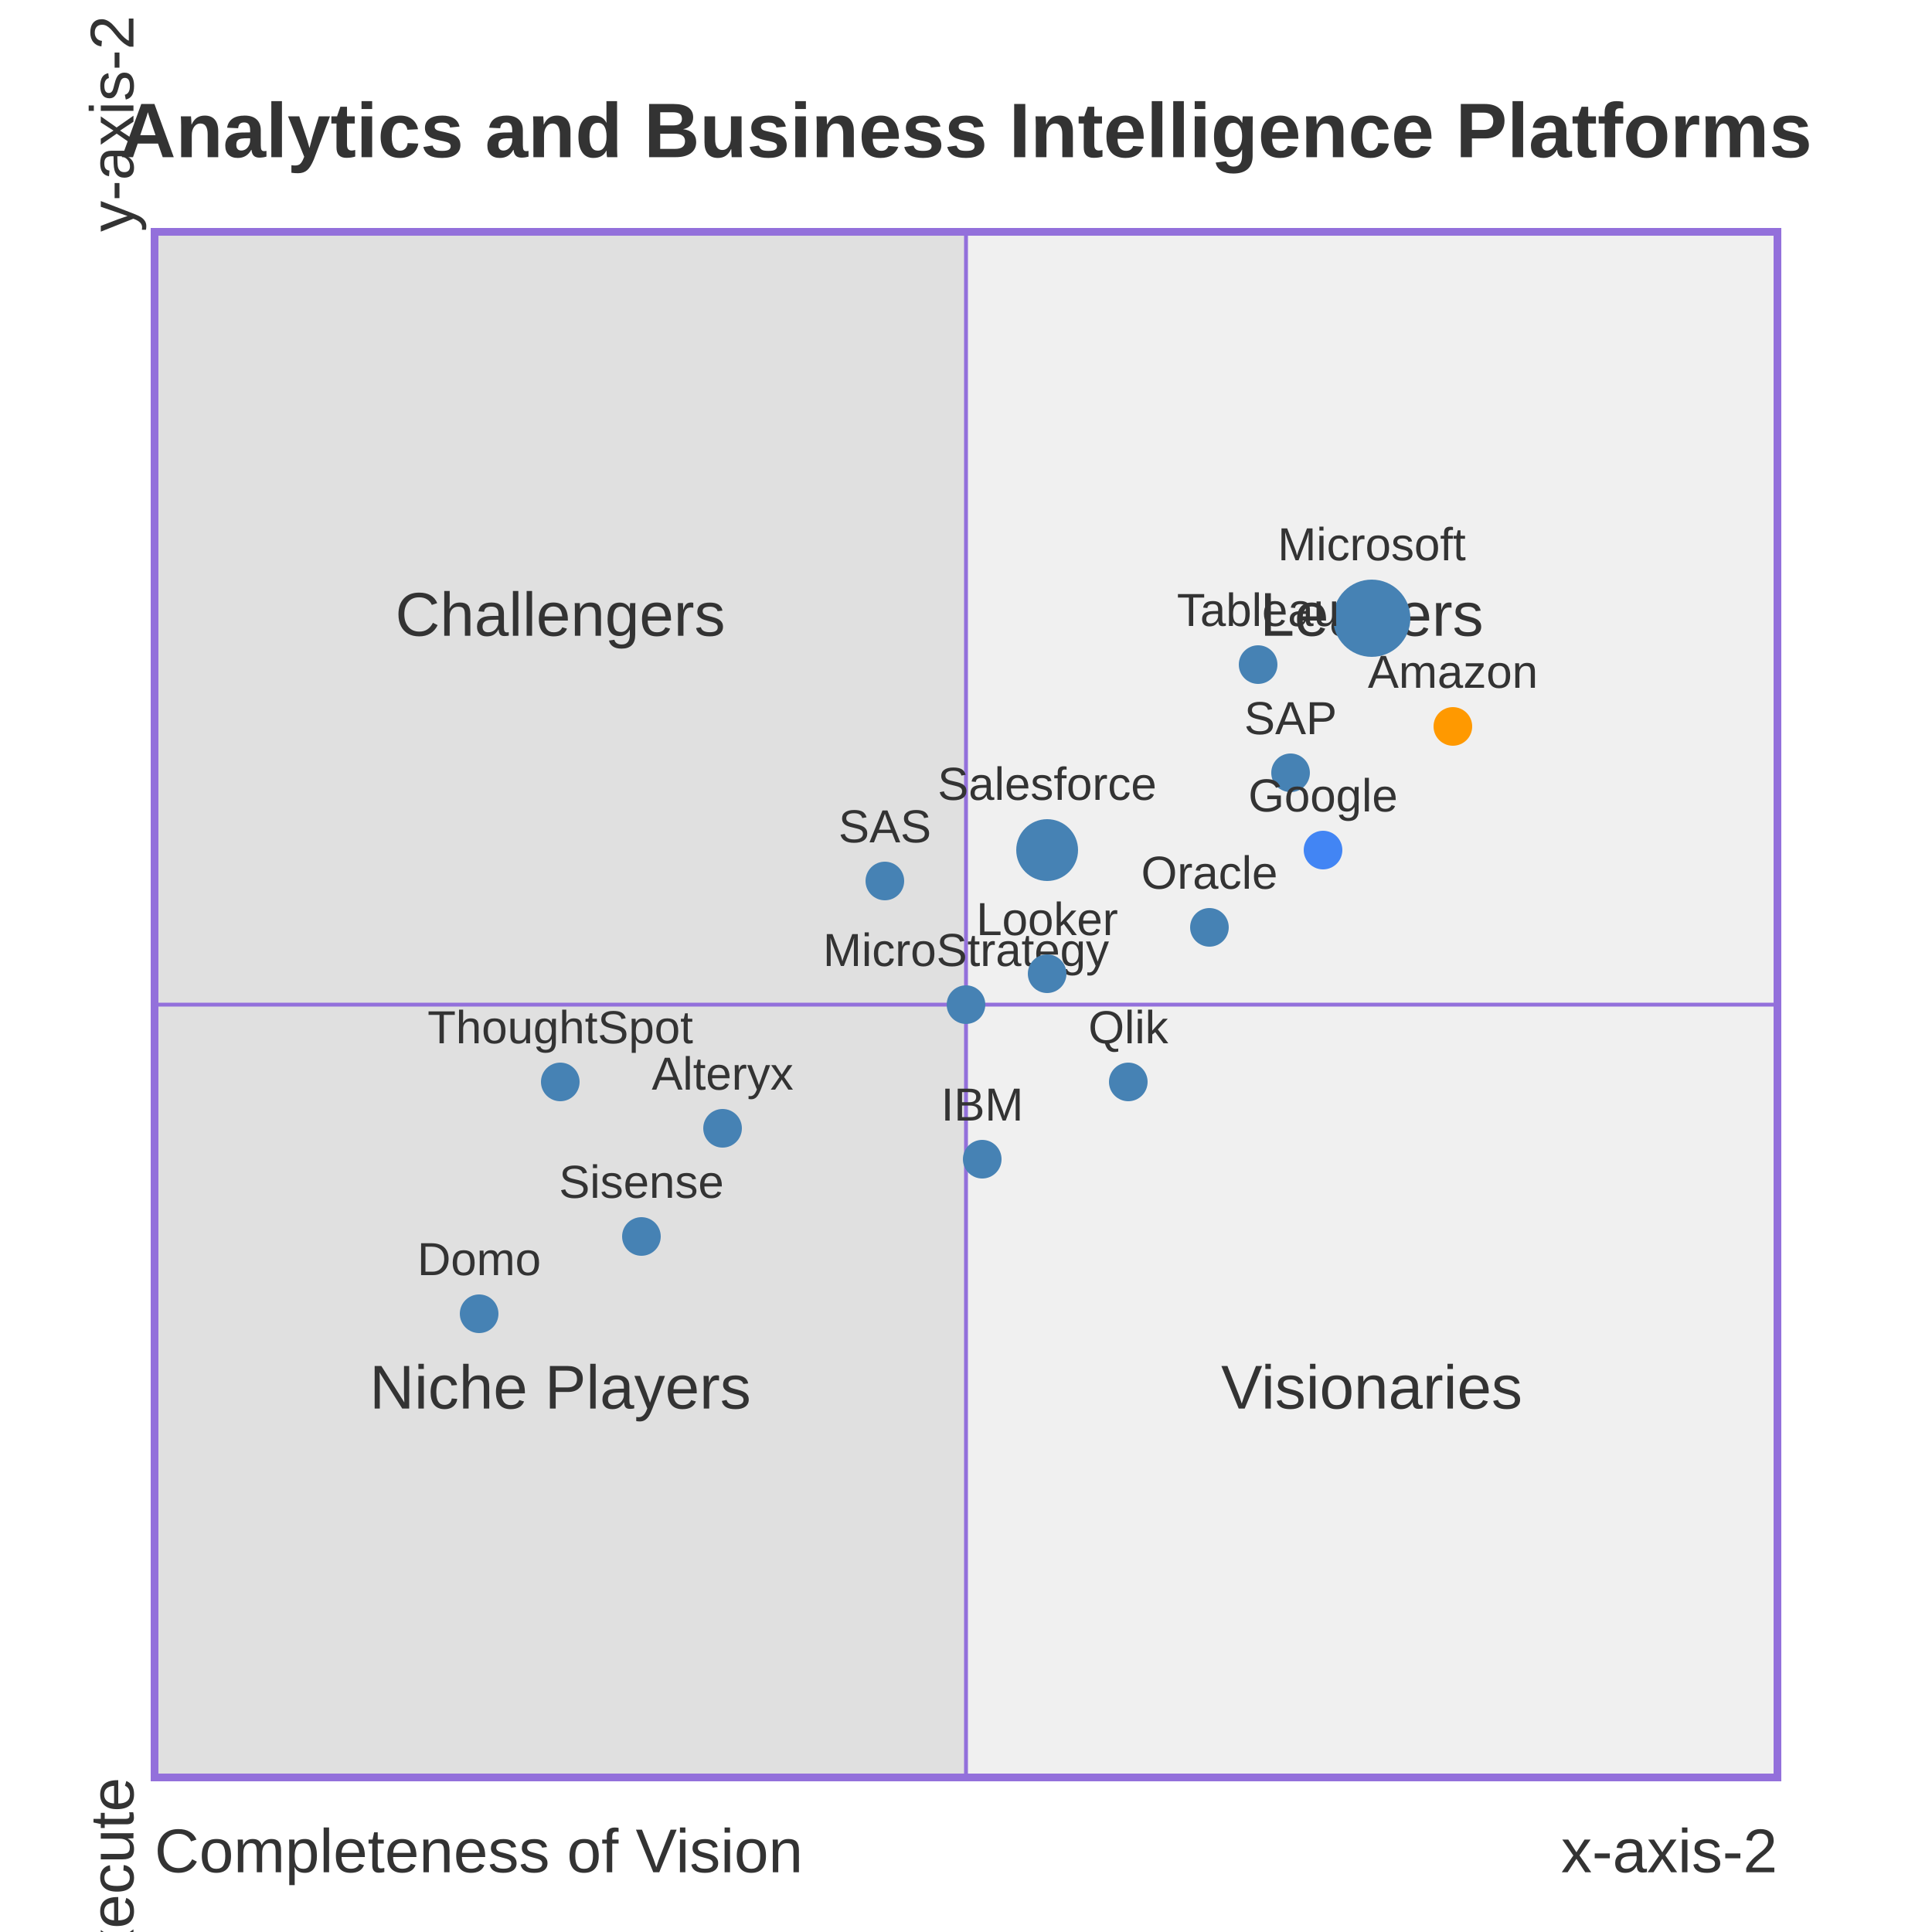
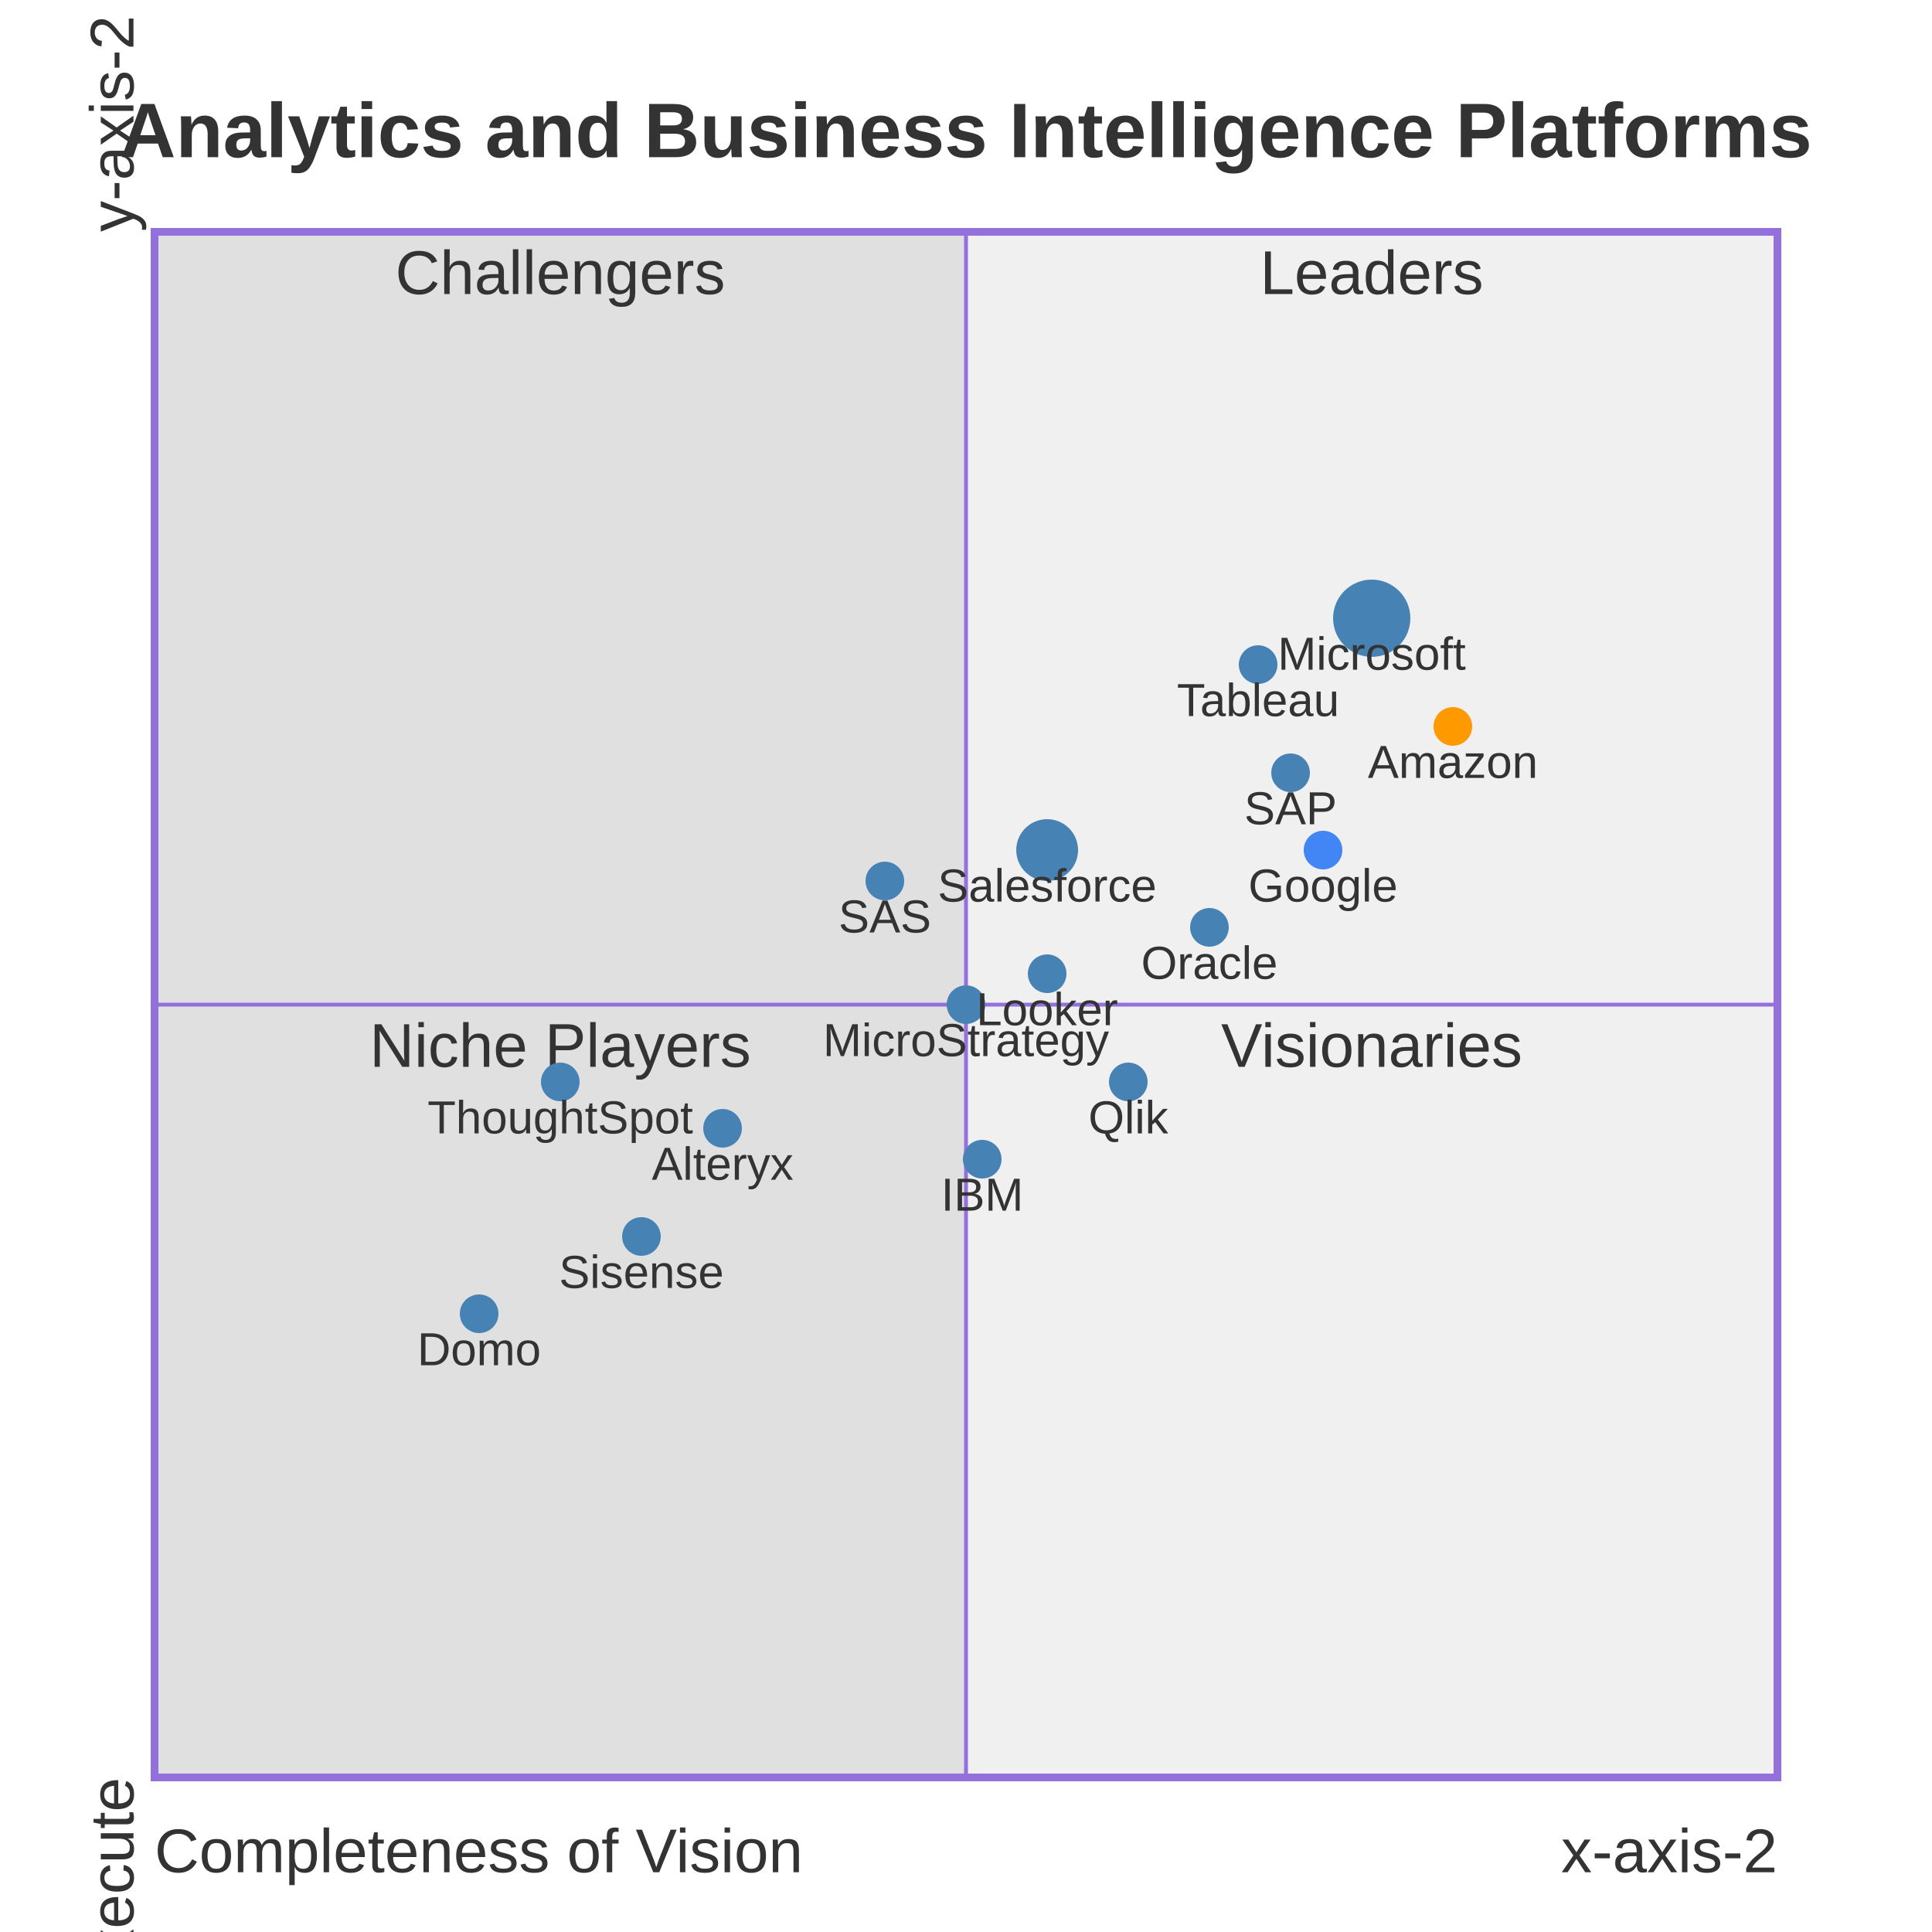
<svg xmlns="http://www.w3.org/2000/svg" width="500" height="500" viewBox="0 0 500 500" class="mermaid">
  <style>

.mermaid {
  font-family: trebuchet ms, verdana, arial, sans-serif;
  font-size: 16px;
}

.node rect,
.node polygon,
.node circle,
.node ellipse,
.node path {
  fill: #ECECFF;
  stroke: #9370DB;
  stroke-width: 1px;
}

.node line {
  stroke: #9370DB;
  stroke-width: 1px;
}

.node .label {
  fill: #333333;
}

.node text {
  fill: #333333;
  font-family: trebuchet ms, verdana, arial, sans-serif;
  font-size: 16px;
}

.edge-path {
  fill: none;
  stroke: #333333;
  stroke-width: 1px;
}

.edge-label {
  fill: #333333;
  font-family: trebuchet ms, verdana, arial, sans-serif;
}

.edge-label-bg {
  fill: rgba(232, 232, 232, 0.8);
}

.subgraph {
  fill: #ffffde;
  stroke: #aaaa33;
  stroke-width: 1px;
}

.subgraph-title {
  fill: #333333;
  font-weight: bold;
}

.cluster rect {
  fill: #ffffde;
  stroke: #aaaa33;
  stroke-width: 1px;
  rx: 5px;
  ry: 5px;
}

.cluster-label {
  fill: #333333;
  font-family: trebuchet ms, verdana, arial, sans-serif;
  font-size: 16px;
  font-weight: bold;
}

marker path {
  fill: #333333;
  stroke: #333333;
}


.quadrant-background {
  fill: #ffffff;
}

.quadrant-title {
  fill: #333333;
  font-family: trebuchet ms, verdana, arial, sans-serif;
}

.quadrant {
  stroke: none;
}

.quadrant-border {
  stroke: #9370DB;
  stroke-width: 1px;
}

.quadrant-outer-border {
  fill: none;
  stroke: #9370DB;
  stroke-width: 2px;
}

.quadrant-label {
  fill: #333333;
  font-family: trebuchet ms, verdana, arial, sans-serif;
}

.axis-label {
  fill: #333333;
  font-family: trebuchet ms, verdana, arial, sans-serif;
}

.quadrant-point {
  stroke-width: 0;
}

.quadrant-point-label {
  fill: #333333;
  font-family: trebuchet ms, verdana, arial, sans-serif;
}

  </style>
  <g class="root">
    <g class="clusters">

    </g>
    <g class="edgePaths">

    </g>
    <g class="edgeLabels">

    </g>
    <g class="nodes">

    </g>
    <rect x="0" y="0" width="500" height="500" class="quadrant-background" fill="#ffffff" />
-     <text x="250" y="35" class="quadrant-title" font-size="20" font-weight="bold" dominant-baseline="middle" fill="#333333" text-anchor="middle">Analytics and Business Intelligence Platforms</text>
+     <text x="250" y="35" class="quadrant-title" text-anchor="middle" dominant-baseline="middle" font-size="20" font-weight="bold" fill="#333333">Analytics and Business Intelligence Platforms</text>
    <rect x="40" y="60" width="210" height="200" class="quadrant quadrant-2" fill="#e0e0e0" />
    <rect x="250" y="60" width="210" height="200" class="quadrant quadrant-1" fill="#f0f0f0" />
    <rect x="40" y="260" width="210" height="200" class="quadrant quadrant-3" fill="#e0e0e0" />
    <rect x="250" y="260" width="210" height="200" class="quadrant quadrant-4" fill="#f0f0f0" />
    <line x1="250" y1="60" x2="250" y2="460" class="quadrant-border" stroke-width="1" stroke="#9370DB" />
    <line x1="40" y1="260" x2="460" y2="260" class="quadrant-border" stroke-width="1" stroke="#9370DB" />
    <rect x="40" y="60" width="420" height="400" class="quadrant-outer-border" stroke="#9370DB" fill="none" stroke-width="2" />
-     <text x="355" y="160" class="quadrant-label" fill="#333333" dominant-baseline="middle" text-anchor="middle" font-size="16">Leaders</text>
-     <text x="145" y="160" class="quadrant-label" text-anchor="middle" dominant-baseline="middle" font-size="16" fill="#333333">Challengers</text>
-     <text x="145" y="360" class="quadrant-label" font-size="16" fill="#333333" dominant-baseline="middle" text-anchor="middle">Niche Players</text>
-     <text x="355" y="360" class="quadrant-label" font-size="16" fill="#333333" text-anchor="middle" dominant-baseline="middle">Visionaries</text>
-     <text x="40" y="480" class="axis-label x-axis-left" font-size="16" fill="#333333" text-anchor="start" dominant-baseline="middle">Completeness of Vision</text>
-     <text x="460" y="480" class="axis-label x-axis-right" font-size="16" dominant-baseline="middle" fill="#333333" text-anchor="end">x-axis-2</text>
-     <text x="30" y="460" class="axis-label y-axis-bottom" transform="rotate(-90, 30, 460)" font-size="16" fill="#333333" dominant-baseline="middle" text-anchor="end">Ability to Execute</text>
-     <text x="30" y="60" class="axis-label y-axis-top" transform="rotate(-90, 30, 60)" dominant-baseline="middle" font-size="16" fill="#333333" text-anchor="start">y-axis-2</text>
+     <text x="355" y="65" class="quadrant-label" fill="#333333" font-size="16" dominant-baseline="hanging" text-anchor="middle">Leaders</text>
+     <text x="145" y="65" class="quadrant-label" dominant-baseline="hanging" fill="#333333" text-anchor="middle" font-size="16">Challengers</text>
+     <text x="145" y="265" class="quadrant-label" font-size="16" text-anchor="middle" dominant-baseline="hanging" fill="#333333">Niche Players</text>
+     <text x="355" y="265" class="quadrant-label" dominant-baseline="hanging" font-size="16" text-anchor="middle" fill="#333333">Visionaries</text>
+     <text x="40" y="480" class="axis-label x-axis-left" dominant-baseline="middle" text-anchor="start" font-size="16" fill="#333333">Completeness of Vision</text>
+     <text x="460" y="480" class="axis-label x-axis-right" dominant-baseline="middle" text-anchor="end" font-size="16" fill="#333333">x-axis-2</text>
+     <text x="30" y="460" class="axis-label y-axis-bottom" font-size="16" text-anchor="end" dominant-baseline="middle" fill="#333333" transform="rotate(-90, 30, 460)">Ability to Execute</text>
+     <text x="30" y="60" class="axis-label y-axis-top" text-anchor="start" fill="#333333" transform="rotate(-90, 30, 60)" dominant-baseline="middle" font-size="16">y-axis-2</text>
    <circle cx="355" cy="160" r="10" class="quadrant-point" fill="#4682B4" />
-     <text x="355" y="145" class="quadrant-point-label" font-size="12" fill="#333333" text-anchor="middle" dominant-baseline="auto">Microsoft</text>
+     <text x="355" y="165" class="quadrant-point-label" dominant-baseline="hanging" fill="#333333" text-anchor="middle" font-size="12">Microsoft</text>
    <circle cx="271" cy="220" r="8" class="quadrant-point" fill="#4682B4" />
-     <text x="271" y="207" class="quadrant-point-label" font-size="12" dominant-baseline="auto" text-anchor="middle" fill="#333333">Salesforce</text>
+     <text x="271" y="225" class="quadrant-point-label" text-anchor="middle" fill="#333333" dominant-baseline="hanging" font-size="12">Salesforce</text>
    <circle cx="334" cy="200" r="5" class="quadrant-point" fill="#4682B4" />
-     <text x="334" y="190" class="quadrant-point-label" text-anchor="middle" fill="#333333" font-size="12" dominant-baseline="auto">SAP</text>
+     <text x="334" y="205" class="quadrant-point-label" fill="#333333" text-anchor="middle" dominant-baseline="hanging" font-size="12">SAP</text>
    <circle cx="254.2" cy="300" r="5" class="quadrant-point" fill="#4682B4" />
-     <text x="254.2" y="290" class="quadrant-point-label" dominant-baseline="auto" fill="#333333" font-size="12" text-anchor="middle">IBM</text>
+     <text x="254.2" y="305" class="quadrant-point-label" text-anchor="middle" dominant-baseline="hanging" font-size="12" fill="#333333">IBM</text>
    <circle cx="313" cy="240" r="5" class="quadrant-point" fill="#4682B4" />
-     <text x="313" y="230" class="quadrant-point-label" font-size="12" text-anchor="middle" dominant-baseline="auto" fill="#333333">Oracle</text>
+     <text x="313" y="245" class="quadrant-point-label" text-anchor="middle" dominant-baseline="hanging" font-size="12" fill="#333333">Oracle</text>
    <circle cx="292" cy="280" r="5" class="quadrant-point" fill="#4682B4" />
-     <text x="292" y="270" class="quadrant-point-label" font-size="12" text-anchor="middle" fill="#333333" dominant-baseline="auto">Qlik</text>
+     <text x="292" y="285" class="quadrant-point-label" fill="#333333" dominant-baseline="hanging" text-anchor="middle" font-size="12">Qlik</text>
    <circle cx="325.6" cy="172" r="5" class="quadrant-point" fill="#4682B4" />
-     <text x="325.6" y="162" class="quadrant-point-label" font-size="12" fill="#333333" text-anchor="middle" dominant-baseline="auto">Tableau</text>
+     <text x="325.6" y="177" class="quadrant-point-label" dominant-baseline="hanging" fill="#333333" text-anchor="middle" font-size="12">Tableau</text>
    <circle cx="229" cy="228" r="5" class="quadrant-point" fill="#4682B4" />
-     <text x="229" y="218" class="quadrant-point-label" dominant-baseline="auto" fill="#333333" font-size="12" text-anchor="middle">SAS</text>
+     <text x="229" y="233" class="quadrant-point-label" dominant-baseline="hanging" fill="#333333" font-size="12" text-anchor="middle">SAS</text>
    <circle cx="250" cy="260" r="5" class="quadrant-point" fill="#4682B4" />
-     <text x="250" y="250" class="quadrant-point-label" text-anchor="middle" dominant-baseline="auto" fill="#333333" font-size="12">MicroStrategy</text>
+     <text x="250" y="265" class="quadrant-point-label" text-anchor="middle" font-size="12" dominant-baseline="hanging" fill="#333333">MicroStrategy</text>
    <circle cx="187" cy="292" r="5" class="quadrant-point" fill="#4682B4" />
-     <text x="187" y="282" class="quadrant-point-label" font-size="12" text-anchor="middle" dominant-baseline="auto" fill="#333333">Alteryx</text>
+     <text x="187" y="297" class="quadrant-point-label" fill="#333333" font-size="12" text-anchor="middle" dominant-baseline="hanging">Alteryx</text>
    <circle cx="166" cy="320" r="5" class="quadrant-point" fill="#4682B4" />
-     <text x="166" y="310" class="quadrant-point-label" fill="#333333" dominant-baseline="auto" text-anchor="middle" font-size="12">Sisense</text>
+     <text x="166" y="325" class="quadrant-point-label" text-anchor="middle" fill="#333333" font-size="12" dominant-baseline="hanging">Sisense</text>
    <circle cx="145" cy="280" r="5" class="quadrant-point" fill="#4682B4" />
-     <text x="145" y="270" class="quadrant-point-label" dominant-baseline="auto" fill="#333333" font-size="12" text-anchor="middle">ThoughtSpot</text>
+     <text x="145" y="285" class="quadrant-point-label" font-size="12" dominant-baseline="hanging" fill="#333333" text-anchor="middle">ThoughtSpot</text>
    <circle cx="124" cy="340" r="5" class="quadrant-point" fill="#4682B4" />
-     <text x="124" y="330" class="quadrant-point-label" font-size="12" text-anchor="middle" dominant-baseline="auto" fill="#333333">Domo</text>
+     <text x="124" y="345" class="quadrant-point-label" fill="#333333" font-size="12" text-anchor="middle" dominant-baseline="hanging">Domo</text>
    <circle cx="271" cy="252" r="5" class="quadrant-point" fill="#4682B4" />
-     <text x="271" y="242" class="quadrant-point-label" dominant-baseline="auto" text-anchor="middle" font-size="12" fill="#333333">Looker</text>
+     <text x="271" y="257" class="quadrant-point-label" font-size="12" dominant-baseline="hanging" text-anchor="middle" fill="#333333">Looker</text>
    <circle cx="376" cy="188" r="5" class="quadrant-point" fill="#ff9900" />
-     <text x="376" y="178" class="quadrant-point-label" text-anchor="middle" dominant-baseline="auto" font-size="12" fill="#333333">Amazon</text>
+     <text x="376" y="193" class="quadrant-point-label" text-anchor="middle" fill="#333333" font-size="12" dominant-baseline="hanging">Amazon</text>
    <circle cx="342.4" cy="220" r="5" class="quadrant-point" fill="#4285f4" />
-     <text x="342.4" y="210" class="quadrant-point-label" font-size="12" fill="#333333" text-anchor="middle" dominant-baseline="auto">Google</text>
+     <text x="342.4" y="225" class="quadrant-point-label" dominant-baseline="hanging" font-size="12" fill="#333333" text-anchor="middle">Google</text>
  </g>
</svg>
